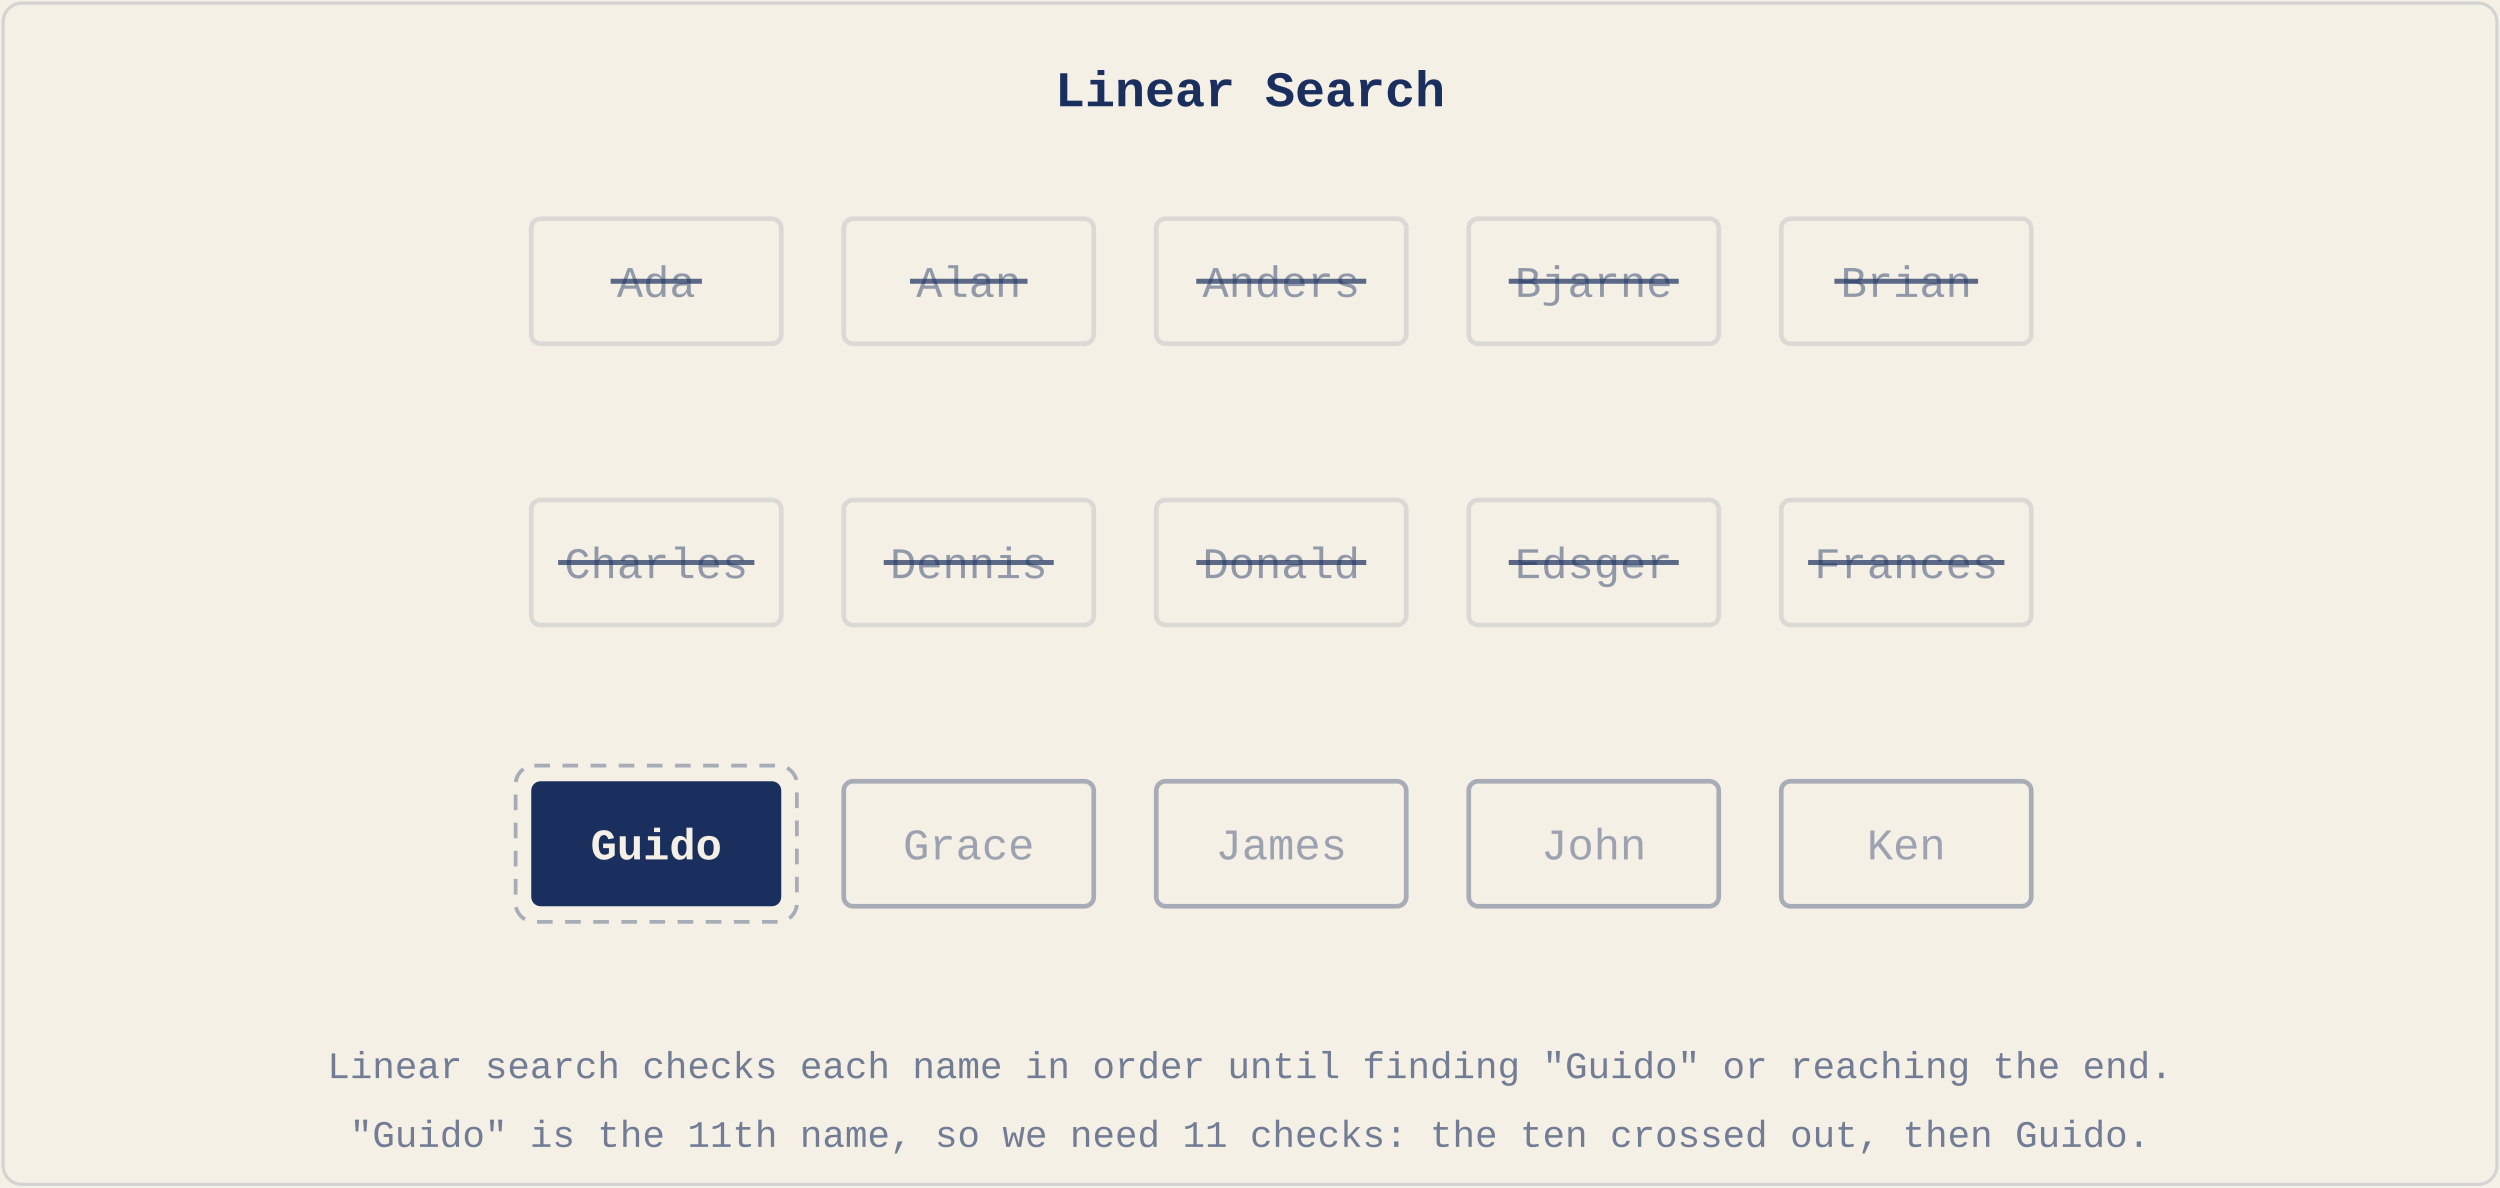
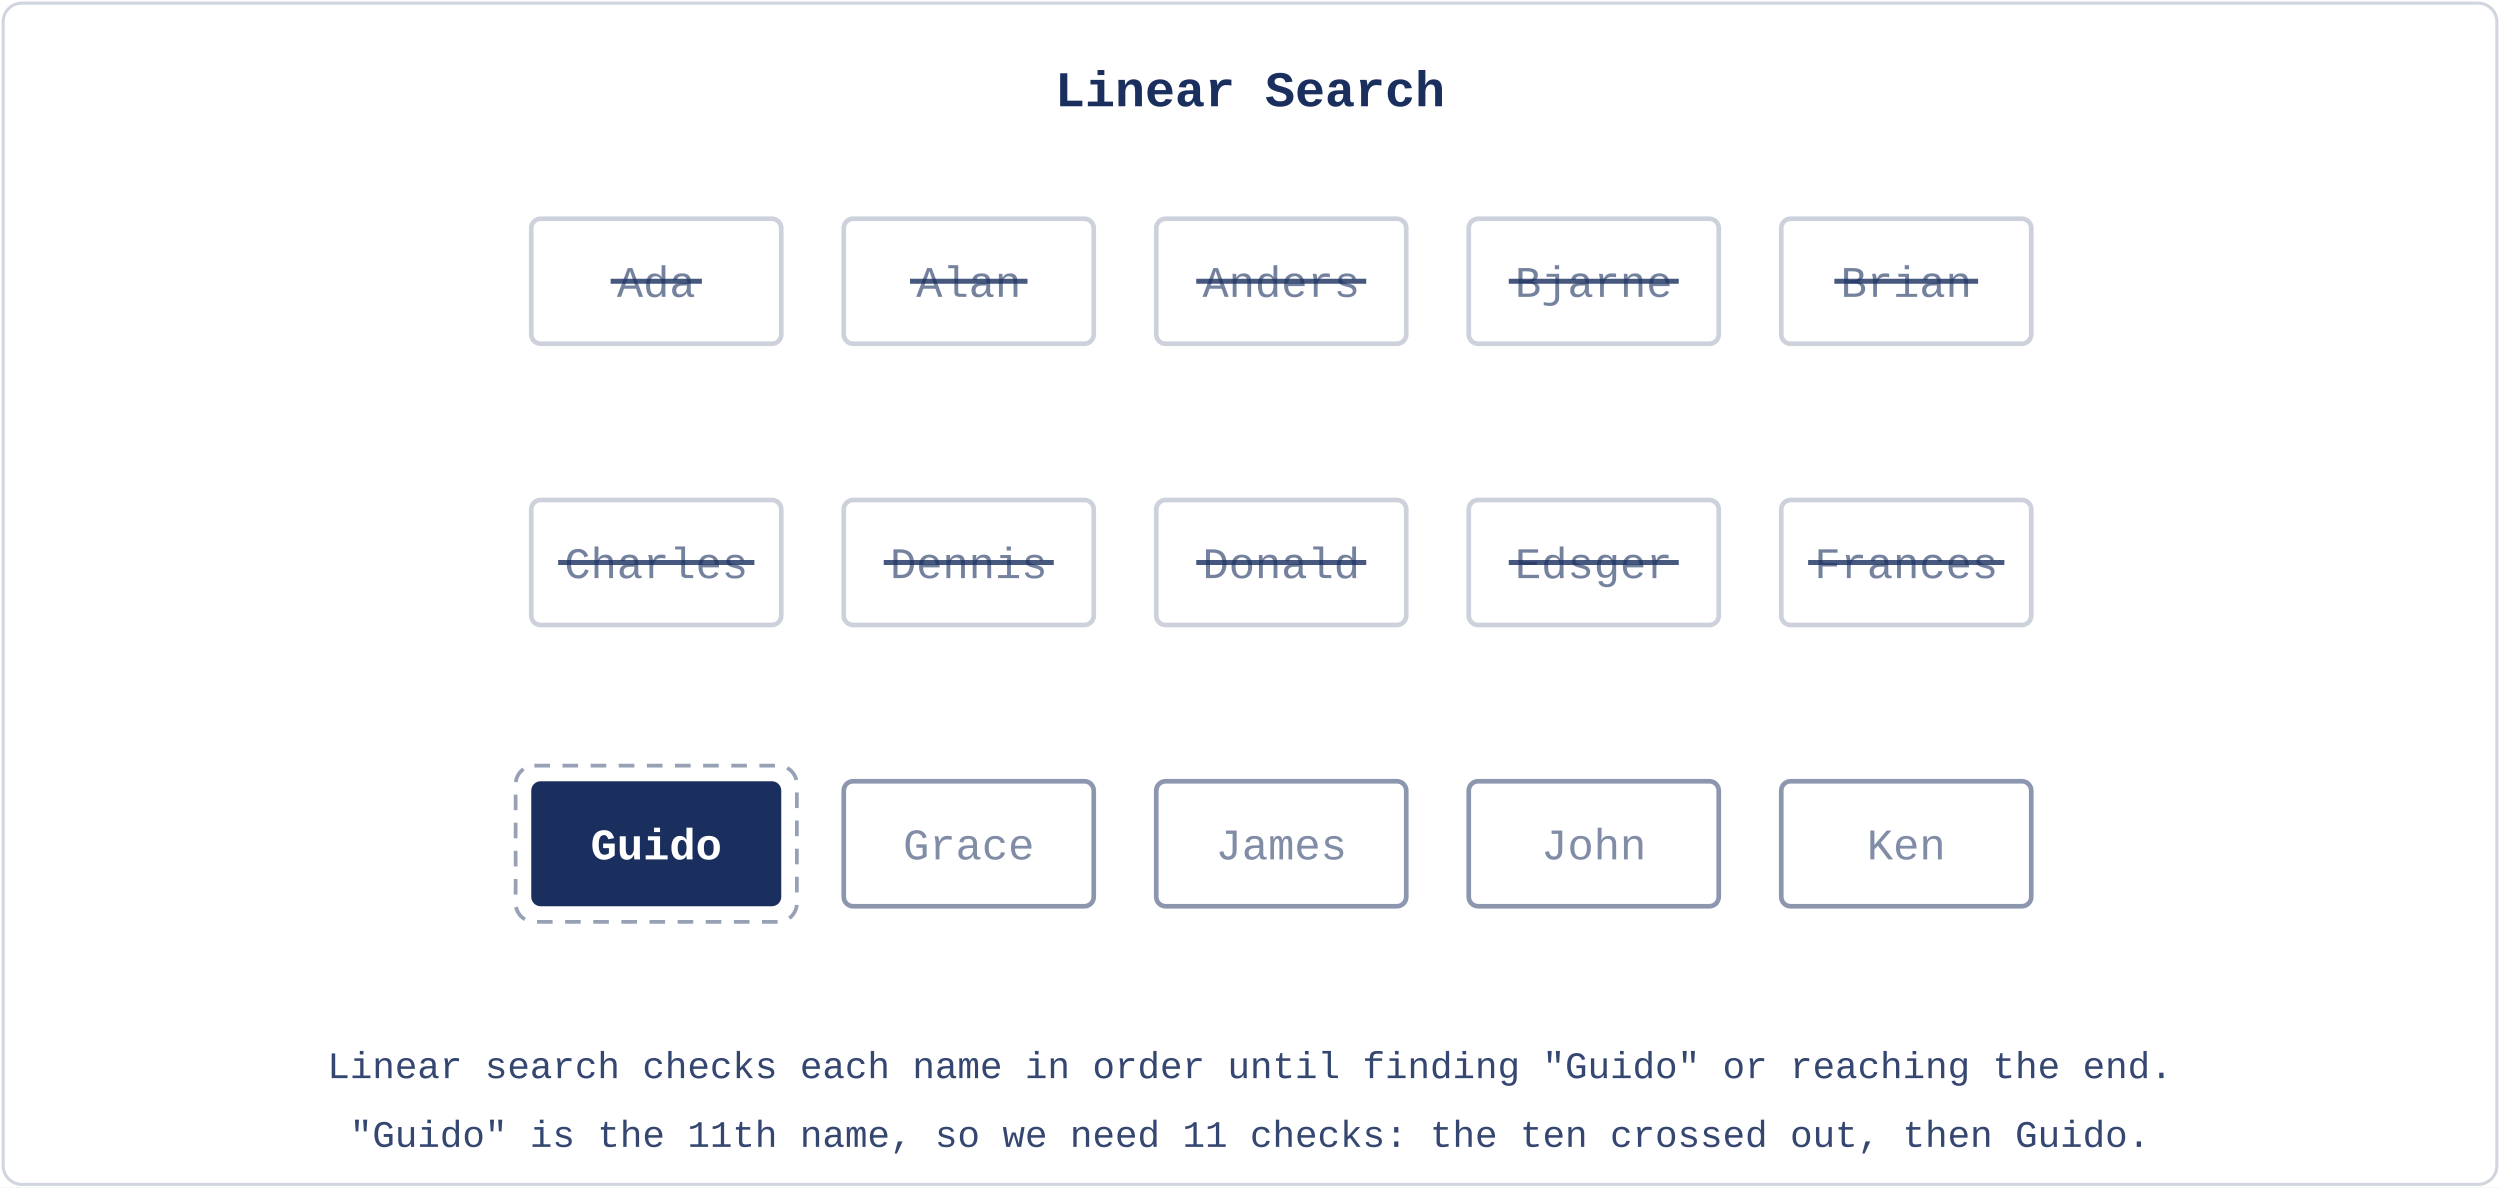
<svg xmlns="http://www.w3.org/2000/svg" viewBox="0 0 800 380">
  <style>
    text { font-family: 'Courier New', 'Courier', monospace; text-anchor: middle; fill: #1a2f5e; }
    .title { font-size: 16px; font-weight: bold; }
    .name { font-size: 14px; }
-     .caption { font-size: 12px; opacity: 0.6; }
+     .caption { font-size: 12px; opacity: 0.88; }

-     .box { fill: #f4f0e6; stroke: #1a2f5e; stroke-width: 1.5; stroke-opacity: 0.35; }
-     .current { fill: #1a2f5e; fill-opacity: 0.10; stroke-opacity: 0.85; stroke-width: 2.5; }
-     .eliminated { stroke-opacity: 0.12; }
+     .box { fill: #ffffff; stroke: #1a2f5e; stroke-width: 1.5; stroke-opacity: 0.5; }
+     .current { fill: #1a2f5e; fill-opacity: 0.10; stroke-opacity: 0.9; stroke-width: 2.5; }
+     .eliminated { stroke-opacity: 0.22; }
    .found { fill: #1a2f5e; stroke-opacity: 0; }
-     .ring { fill: none; stroke: #1a2f5e; stroke-width: 1.2; stroke-opacity: 0.35; stroke-dasharray: 5 4; }
-     .strike { stroke: #1a2f5e; stroke-opacity: 0.7; stroke-width: 1.6; }
+     .ring { fill: none; stroke: #1a2f5e; stroke-width: 1.2; stroke-opacity: 0.45; stroke-dasharray: 5 4; }
+     .strike { stroke: #1a2f5e; stroke-opacity: 0.8; stroke-width: 1.6; }

-     .faded { fill-opacity: 0.45; }
-     .pending { fill-opacity: 0.4; }
+     .faded { fill-opacity: 0.6; }
+     .pending { fill-opacity: 0.55; }
    .midname { font-weight: bold; }
-     .oncream { fill: #f4f0e6; font-weight: bold; }
-     .frame { fill: none; stroke: #1a2f5e; stroke-opacity: 0.15; }
+     .oncream { fill: #ffffff; font-weight: bold; }
+     .frame { fill: none; stroke: #1a2f5e; stroke-opacity: 0.2; }
  </style>
-   <rect width="800" height="380" fill="#f4f0e6" />
+   <rect width="800" height="380" fill="#ffffff" />
  <rect x="1" y="1" width="798" height="378" rx="6" class="frame" />
  <text x="400" y="34" class="title">Linear Search</text>
  <g transform="translate(170, 70)">
    <rect width="80" height="40" rx="3" class="box eliminated" />
    <text x="40" y="25" class="name faded">Ada</text>
    <line x1="25.4" y1="20" x2="54.6" y2="20" class="strike" />
  </g>
  <g transform="translate(270, 70)">
    <rect width="80" height="40" rx="3" class="box eliminated" />
    <text x="40" y="25" class="name faded">Alan</text>
    <line x1="21.2" y1="20" x2="58.8" y2="20" class="strike" />
  </g>
  <g transform="translate(370, 70)">
    <rect width="80" height="40" rx="3" class="box eliminated" />
    <text x="40" y="25" class="name faded">Anders</text>
    <line x1="12.8" y1="20" x2="67.2" y2="20" class="strike" />
  </g>
  <g transform="translate(470, 70)">
    <rect width="80" height="40" rx="3" class="box eliminated" />
    <text x="40" y="25" class="name faded">Bjarne</text>
    <line x1="12.8" y1="20" x2="67.2" y2="20" class="strike" />
  </g>
  <g transform="translate(570, 70)">
    <rect width="80" height="40" rx="3" class="box eliminated" />
    <text x="40" y="25" class="name faded">Brian</text>
    <line x1="17.0" y1="20" x2="63.0" y2="20" class="strike" />
  </g>
  <g transform="translate(170, 160)">
    <rect width="80" height="40" rx="3" class="box eliminated" />
    <text x="40" y="25" class="name faded">Charles</text>
    <line x1="8.6" y1="20" x2="71.4" y2="20" class="strike" />
  </g>
  <g transform="translate(270, 160)">
    <rect width="80" height="40" rx="3" class="box eliminated" />
    <text x="40" y="25" class="name faded">Dennis</text>
    <line x1="12.8" y1="20" x2="67.2" y2="20" class="strike" />
  </g>
  <g transform="translate(370, 160)">
    <rect width="80" height="40" rx="3" class="box eliminated" />
    <text x="40" y="25" class="name faded">Donald</text>
    <line x1="12.8" y1="20" x2="67.2" y2="20" class="strike" />
  </g>
  <g transform="translate(470, 160)">
    <rect width="80" height="40" rx="3" class="box eliminated" />
    <text x="40" y="25" class="name faded">Edsger</text>
    <line x1="12.8" y1="20" x2="67.2" y2="20" class="strike" />
  </g>
  <g transform="translate(570, 160)">
    <rect width="80" height="40" rx="3" class="box eliminated" />
    <text x="40" y="25" class="name faded">Frances</text>
    <line x1="8.6" y1="20" x2="71.4" y2="20" class="strike" />
  </g>
  <g transform="translate(170, 250)">
    <rect x="-5" y="-5" width="90" height="50" rx="6" class="ring" />
    <rect width="80" height="40" rx="3" class="box found" />
    <text x="40" y="25" class="name oncream">Guido</text>
  </g>
  <g transform="translate(270, 250)">
    <rect width="80" height="40" rx="3" class="box" />
    <text x="40" y="25" class="name pending">Grace</text>
  </g>
  <g transform="translate(370, 250)">
    <rect width="80" height="40" rx="3" class="box" />
    <text x="40" y="25" class="name pending">James</text>
  </g>
  <g transform="translate(470, 250)">
    <rect width="80" height="40" rx="3" class="box" />
    <text x="40" y="25" class="name pending">John</text>
  </g>
  <g transform="translate(570, 250)">
    <rect width="80" height="40" rx="3" class="box" />
    <text x="40" y="25" class="name pending">Ken</text>
  </g>
  <text x="400" y="345" class="caption">Linear search checks each name in order until finding "Guido" or reaching the end.</text>
  <text x="400" y="367" class="caption">"Guido" is the 11th name, so we need 11 checks: the ten crossed out, then Guido.</text>
</svg>
